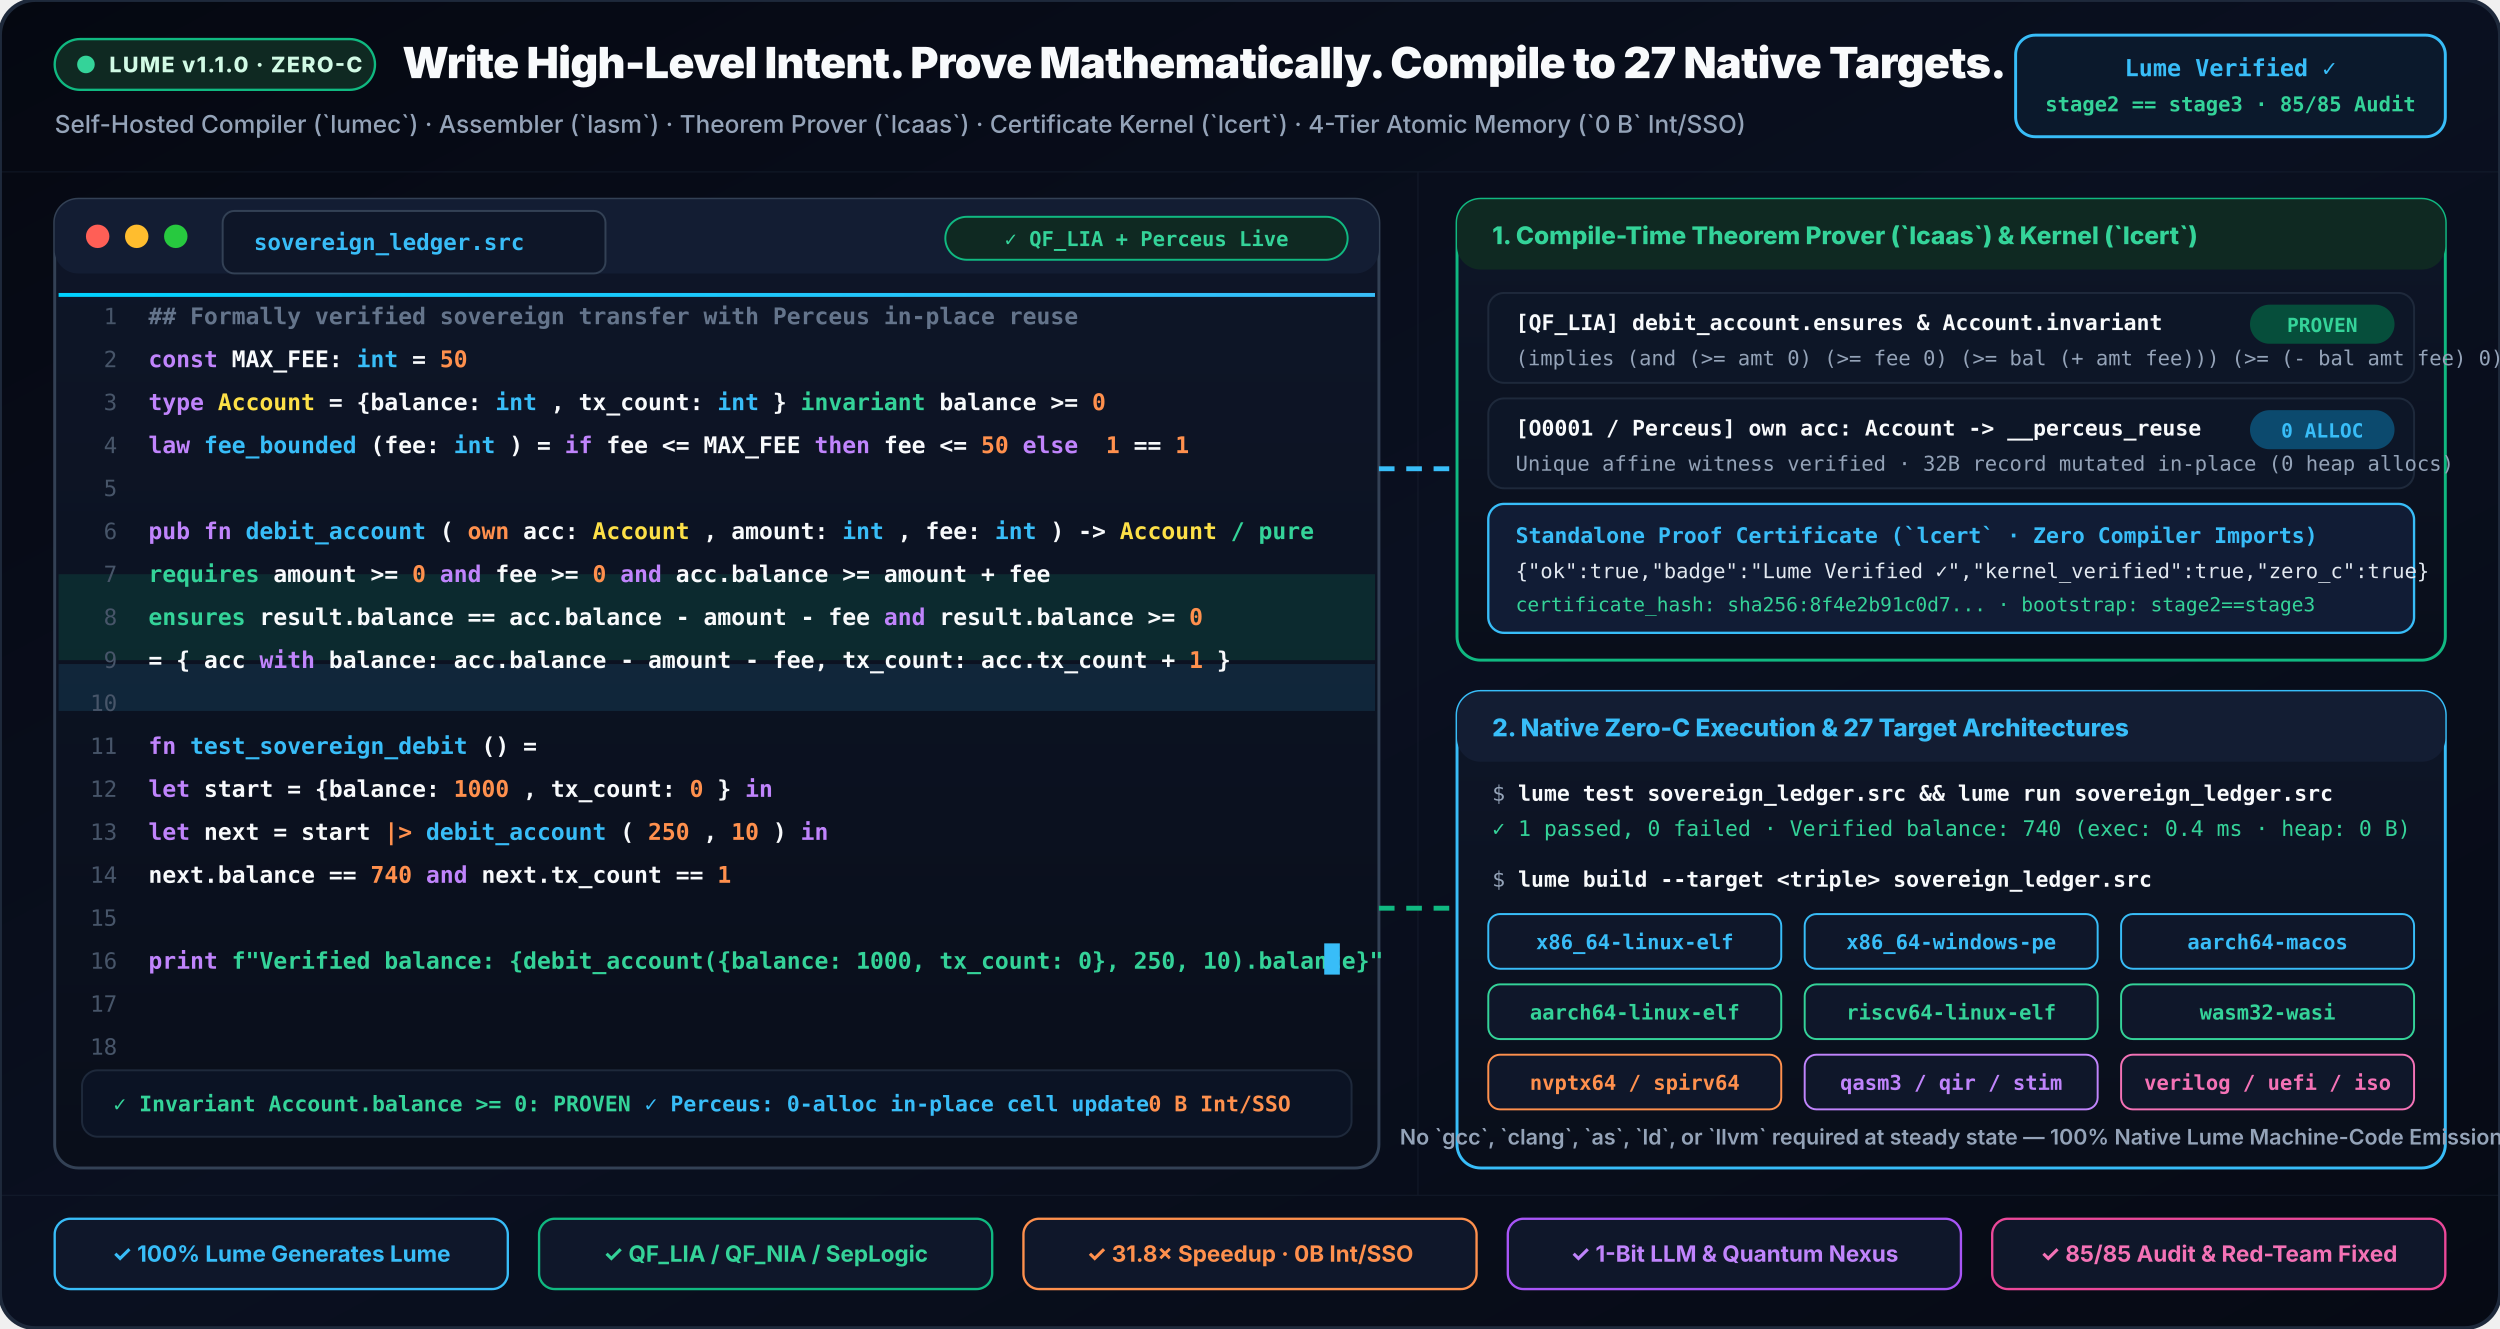
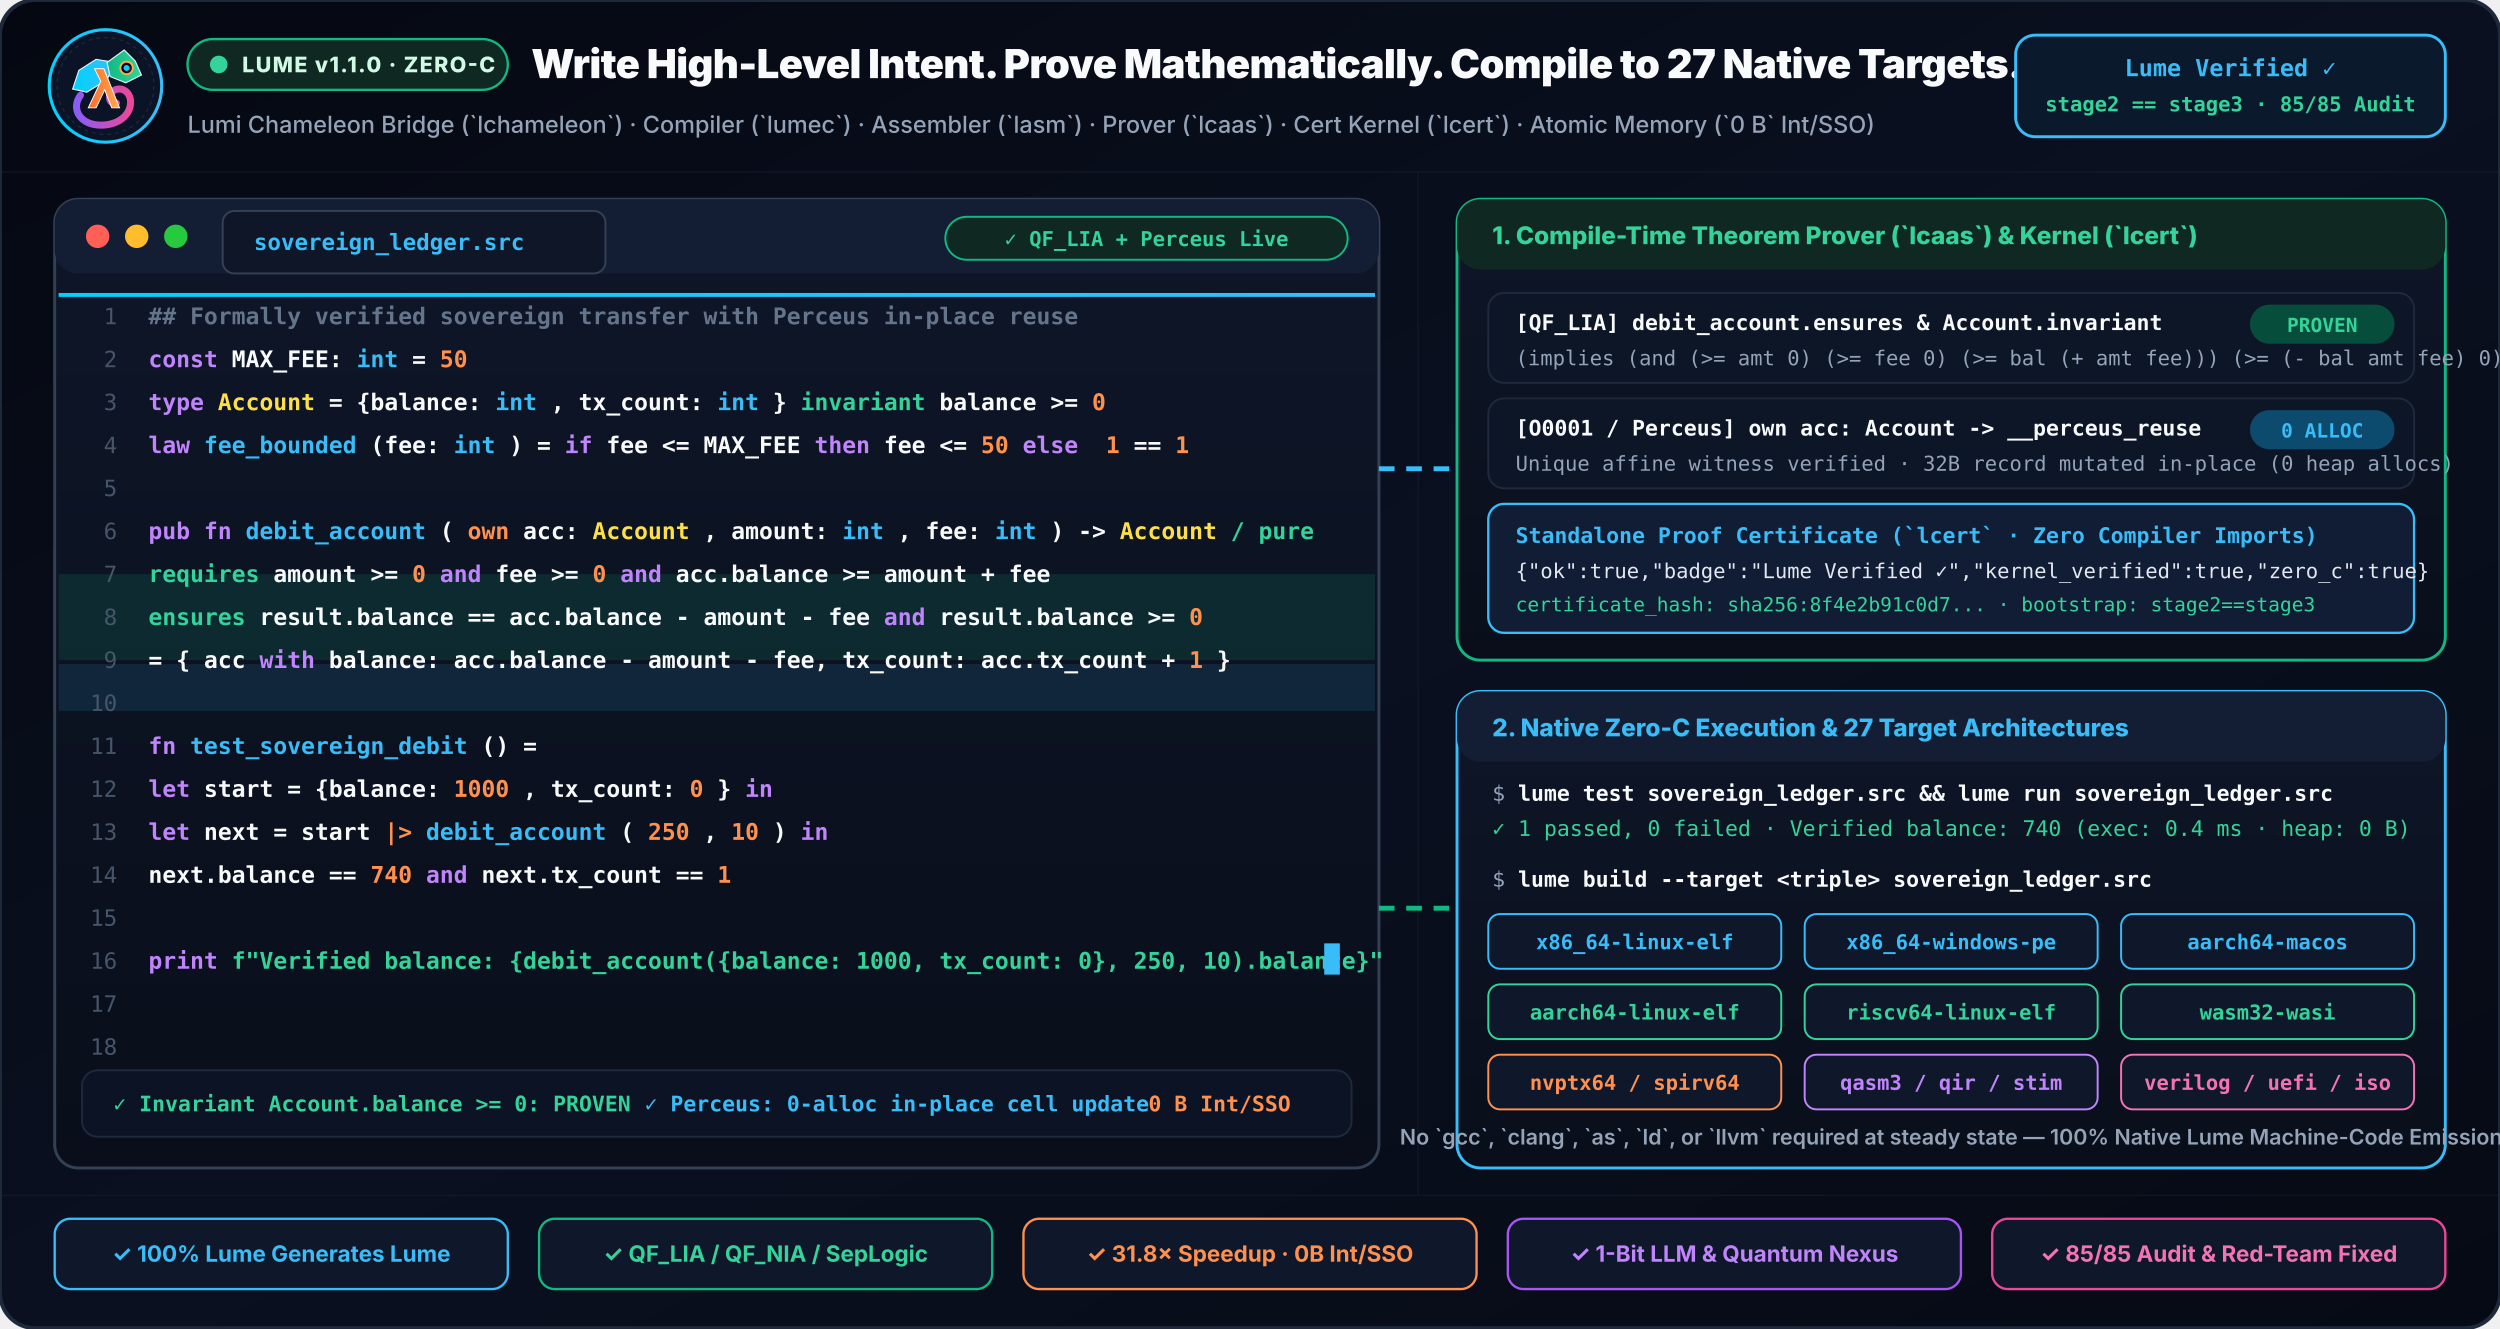
<svg xmlns="http://www.w3.org/2000/svg" viewBox="0 0 1280 680" width="100%" height="100%" role="img" aria-labelledby="heroTitle heroDesc">
  <defs>
    <linearGradient id="bgHero" x1="0%" y1="0%" x2="100%" y2="100%">
      <stop offset="0%" stop-color="#050811" />
      <stop offset="50%" stop-color="#0A1020" />
      <stop offset="100%" stop-color="#060A14" />
    </linearGradient>
    <linearGradient id="ideBg" x1="0%" y1="0%" x2="0%" y2="100%">
      <stop offset="0%" stop-color="#0E1628" />
      <stop offset="100%" stop-color="#090E1A" />
    </linearGradient>
    <linearGradient id="accentCyan" x1="0%" y1="0%" x2="100%" y2="0%">
      <stop offset="0%" stop-color="#00D2FF" />
      <stop offset="100%" stop-color="#38BDF8" />
    </linearGradient>
    <linearGradient id="accentEmerald" x1="0%" y1="0%" x2="100%" y2="0%">
      <stop offset="0%" stop-color="#10B981" />
      <stop offset="100%" stop-color="#34D399" />
    </linearGradient>
    <linearGradient id="accentOrange" x1="0%" y1="0%" x2="100%" y2="0%">
      <stop offset="0%" stop-color="#FF6B2B" />
      <stop offset="100%" stop-color="#FFAA4D" />
    </linearGradient>
    <linearGradient id="accentPurple" x1="0%" y1="0%" x2="100%" y2="0%">
      <stop offset="0%" stop-color="#8B5CF6" />
      <stop offset="100%" stop-color="#EC4899" />
    </linearGradient>
    <filter id="glowHero" x="-15%" y="-15%" width="130%" height="130%">
      <feGaussianBlur stdDeviation="3.5" result="blur" />
      <feComposite in="SourceGraphic" in2="blur" operator="over" />
    </filter>
    <style>
      .sans { font-family: -apple-system, BlinkMacSystemFont, 'Segoe UI', Inter, Roboto, Helvetica, Arial, sans-serif; }
      .mono { font-family: 'JetBrains Mono', 'Fira Code', Consolas, monospace; }

      @keyframes cursorBlink {
        0%, 49% { opacity: 1; }
        50%, 100% { opacity: 0; }
      }
      @keyframes scanSweep {
        0% { transform: translateY(0px); opacity: 0.0; }
        15% { opacity: 0.65; }
        85% { opacity: 0.65; }
        100% { transform: translateY(380px); opacity: 0.0; }
      }
      @keyframes pulseBadge {
        0%, 100% { transform: scale(1); opacity: 0.92; }
        50% { transform: scale(1.02); opacity: 1; }
      }
      @keyframes flowDash {
        to { stroke-dashoffset: -48; }
      }
      @keyframes highlightLine {
        0%, 100% { fill-opacity: 0.10; }
        50% { fill-opacity: 0.24; }
      }
      @keyframes fadeStep1 {
        0%, 10% { opacity: 0.25; }
        20%, 90% { opacity: 1; }
        100% { opacity: 0.25; }
      }
      @keyframes fadeStep2 {
        0%, 25% { opacity: 0.25; }
        35%, 90% { opacity: 1; }
        100% { opacity: 0.25; }
      }
      @keyframes fadeStep3 {
        0%, 40% { opacity: 0.25; }
        50%, 90% { opacity: 1; }
        100% { opacity: 0.25; }
      }

      .cursor { animation: cursorBlink 1.05s steps(1) infinite; }
      .prover-scan { animation: scanSweep 5.5s ease-in-out infinite; }
      .verified-pill { transform-box: fill-box; transform-origin: center; animation: pulseBadge 3.5s ease-in-out infinite; }
      .data-pipe { stroke-dasharray: 8 6; animation: flowDash 1.8s linear infinite; }
      .active-line { animation: highlightLine 3.2s ease-in-out infinite; }
      .step-1 { animation: fadeStep1 6s ease-in-out infinite; }
      .step-2 { animation: fadeStep2 6s ease-in-out infinite; }
      .step-3 { animation: fadeStep3 6s ease-in-out infinite; }

      @media (prefers-reduced-motion: reduce) {
        .cursor, .prover-scan, .verified-pill, .data-pipe, .active-line, .step-1, .step-2, .step-3 {
          animation: none !important;
        }
      }
    </style>
  </defs>
  <rect width="1280" height="680" rx="18" fill="url(#bgHero)" stroke="#1E293B" stroke-width="2" />
  <g stroke="#1E293B" stroke-width="0.6" opacity="0.4">
    <line x1="0" y1="88" x2="1280" y2="88" />
    <line x1="0" y1="612" x2="1280" y2="612" />
    <line x1="726" y1="88" x2="726" y2="612" />
  </g>
  <g class="sans">
-     <rect x="28" y="20" width="164" height="26" rx="13" fill="#0F2922" stroke="#10B981" stroke-width="1.2" />
-     <circle cx="44" cy="33" r="4.5" fill="#34D399" />
-     <text x="56" y="37" fill="#D1FAE5" font-size="11" font-weight="800" letter-spacing="0.7">LUME v1.1.0 · ZERO-C</text>
-     <text x="206" y="40" fill="#F8FAFC" font-size="22" font-weight="900" letter-spacing="-0.3">
+     <g transform="translate(22, 12) scale(0.4)">
+       <circle cx="80" cy="80" r="72" fill="#0B1326" stroke="url(#accentCyan)" stroke-width="4" />
+       <circle cx="80" cy="80" r="62" fill="none" stroke="#1E293B" stroke-width="1.5" stroke-dasharray="5 5" />
+       <path d="M 48 92 C 36 108, 46 128, 70 130 C 94 132, 114 118, 112 98 C 110 84, 96 80, 88 88 C 82 94, 86 104, 94 102" fill="none" stroke="url(#accentPurple)" stroke-width="9" stroke-linecap="round" />
+       <polygon points="38,84 46,60 68,46 92,50 82,72 56,88" fill="url(#accentCyan)" stroke="#E0F2FE" stroke-width="1.5" />
+       <polygon points="82,50 104,34 118,48 126,66 106,76 86,68" fill="url(#accentEmerald)" stroke="#E0F2FE" stroke-width="1.5" />
+       <circle cx="107" cy="57" r="8" fill="#050811" stroke="#FFAA4D" stroke-width="2.5" />
+       <circle cx="107" cy="57" r="3.8" fill="#00D2FF" />
+       <path d="M 66 58 L 78 58 L 98 108 L 88 108 L 79 85 L 68 108 L 58 108 L 74 74 L 66 58 Z" fill="url(#accentOrange)" stroke="#FFFFFF" stroke-width="1.2" />
+     </g>
+     <rect x="96" y="20" width="164" height="26" rx="13" fill="#0F2922" stroke="#10B981" stroke-width="1.2" />
+     <circle cx="112" cy="33" r="4.5" fill="#34D399" />
+     <text x="124" y="37" fill="#D1FAE5" font-size="11" font-weight="800" letter-spacing="0.7">LUME v1.1.0 · ZERO-C</text>
+     <text x="272" y="40" fill="#F8FAFC" font-size="20.5" font-weight="900" letter-spacing="-0.3">
      Write High-Level Intent. Prove Mathematically. Compile to 27 Native Targets.
    </text>
-     <text x="28" y="68" fill="#94A3B8" font-size="12.5" font-weight="500">
-       Self-Hosted Compiler (`lumec`) · Assembler (`lasm`) · Theorem Prover (`lcaas`) · Certificate Kernel (`lcert`) · 4-Tier Atomic Memory (`0 B` Int/SSO)
+     <text x="96" y="68" fill="#94A3B8" font-size="12" font-weight="500">
+       Lumi Chameleon Bridge (`lchameleon`) · Compiler (`lumec`) · Assembler (`lasm`) · Prover (`lcaas`) · Cert Kernel (`lcert`) · Atomic Memory (`0 B` Int/SSO)
    </text>
    <g class="verified-pill">
      <rect x="1032" y="18" width="220" height="52" rx="10" fill="#0B192C" stroke="#38BDF8" stroke-width="1.5" />
      <text x="1142" y="39" text-anchor="middle" fill="#38BDF8" class="mono" font-size="12" font-weight="800">Lume Verified ✓</text>
      <text x="1142" y="57" text-anchor="middle" fill="#34D399" class="mono" font-size="10.5" font-weight="700">stage2 == stage3 · 85/85 Audit</text>
    </g>
  </g>
  <g class="sans">
    <rect x="28" y="102" width="678" height="496" rx="12" fill="url(#ideBg)" stroke="#334155" stroke-width="1.5" />
    <rect x="28" y="102" width="678" height="38" rx="12" fill="#131D33" />
    <circle cx="50" cy="121" r="6" fill="#FF5F56" />
    <circle cx="70" cy="121" r="6" fill="#FFBD2E" />
    <circle cx="90" cy="121" r="6" fill="#27C93F" />
    <rect x="114" y="108" width="196" height="32" rx="6" fill="#0E1628" stroke="#334155" stroke-width="1" />
    <text x="130" y="128" fill="#38BDF8" class="mono" font-size="11.5" font-weight="700">sovereign_ledger.src</text>
    <rect x="484" y="111" width="206" height="22" rx="11" fill="#0F2922" stroke="#10B981" stroke-width="1" />
    <text x="587" y="126" text-anchor="middle" fill="#34D399" class="mono" font-size="10.5" font-weight="700">✓ QF_LIA + Perceus Live</text>
    <rect class="prover-scan" x="30" y="150" width="674" height="2" fill="url(#accentCyan)" />
    <rect class="active-line" x="30" y="294" width="674" height="44" fill="#10B981" fill-opacity="0.14" />
    <rect class="active-line" x="30" y="340" width="674" height="24" fill="#38BDF8" fill-opacity="0.12" />
  </g>
  <g class="mono" font-size="11.5" fill="#475569" text-anchor="end">
    <text x="60" y="166">1</text>
    <text x="60" y="188">2</text>
    <text x="60" y="210">3</text>
    <text x="60" y="232">4</text>
    <text x="60" y="254">5</text>
    <text x="60" y="276">6</text>
    <text x="60" y="298">7</text>
    <text x="60" y="320">8</text>
    <text x="60" y="342">9</text>
    <text x="60" y="364">10</text>
    <text x="60" y="386">11</text>
    <text x="60" y="408">12</text>
    <text x="60" y="430">13</text>
    <text x="60" y="452">14</text>
    <text x="60" y="474">15</text>
    <text x="60" y="496">16</text>
    <text x="60" y="518">17</text>
    <text x="60" y="540">18</text>
  </g>
  <g class="mono" font-size="11.8" font-weight="600">
    <text x="76" y="166" fill="#64748B">## Formally verified sovereign transfer with Perceus in-place reuse</text>
    <text x="76" y="188">
      <tspan fill="#C084FC">const</tspan>
      <tspan fill="#F8FAFC"> MAX_FEE: </tspan>
      <tspan fill="#38BDF8">int</tspan>
      <tspan fill="#F8FAFC"> = </tspan>
      <tspan fill="#FF904D">50</tspan>
    </text>
    <text x="76" y="210">
      <tspan fill="#C084FC">type</tspan>
      <tspan fill="#FDE047"> Account</tspan>
      <tspan fill="#F8FAFC"> = {balance: </tspan>
      <tspan fill="#38BDF8">int</tspan>
      <tspan fill="#F8FAFC">, tx_count: </tspan>
      <tspan fill="#38BDF8">int</tspan>
      <tspan fill="#F8FAFC">} </tspan>
      <tspan fill="#34D399">invariant</tspan>
      <tspan fill="#F8FAFC"> balance &gt;= </tspan>
      <tspan fill="#FF904D">0</tspan>
    </text>
    <text x="76" y="232">
      <tspan fill="#C084FC">law</tspan>
      <tspan fill="#38BDF8"> fee_bounded</tspan>
      <tspan fill="#F8FAFC">(fee: </tspan>
      <tspan fill="#38BDF8">int</tspan>
      <tspan fill="#F8FAFC">) = </tspan>
      <tspan fill="#C084FC">if</tspan>
      <tspan fill="#F8FAFC"> fee &lt;= MAX_FEE </tspan>
      <tspan fill="#C084FC">then</tspan>
      <tspan fill="#F8FAFC"> fee &lt;= </tspan>
      <tspan fill="#FF904D">50</tspan>
      <tspan fill="#C084FC"> else</tspan>
      <tspan fill="#F8FAFC"> </tspan>
      <tspan fill="#FF904D">1</tspan>
      <tspan fill="#F8FAFC"> == </tspan>
      <tspan fill="#FF904D">1</tspan>
    </text>
    <text x="76" y="276">
      <tspan fill="#C084FC">pub fn</tspan>
      <tspan fill="#38BDF8"> debit_account</tspan>
      <tspan fill="#F8FAFC">(</tspan>
      <tspan fill="#FF904D">own</tspan>
      <tspan fill="#F8FAFC"> acc: </tspan>
      <tspan fill="#FDE047">Account</tspan>
      <tspan fill="#F8FAFC">, amount: </tspan>
      <tspan fill="#38BDF8">int</tspan>
      <tspan fill="#F8FAFC">, fee: </tspan>
      <tspan fill="#38BDF8">int</tspan>
      <tspan fill="#F8FAFC">) -&gt; </tspan>
      <tspan fill="#FDE047">Account</tspan>
      <tspan fill="#34D399"> / pure</tspan>
    </text>
    <text x="76" y="298">
      <tspan fill="#34D399">  requires</tspan>
      <tspan fill="#F8FAFC"> amount &gt;= </tspan>
      <tspan fill="#FF904D">0</tspan>
      <tspan fill="#C084FC"> and</tspan>
      <tspan fill="#F8FAFC"> fee &gt;= </tspan>
      <tspan fill="#FF904D">0</tspan>
      <tspan fill="#C084FC"> and</tspan>
      <tspan fill="#F8FAFC"> acc.balance &gt;= amount + fee</tspan>
    </text>
    <text x="76" y="320">
      <tspan fill="#34D399">  ensures</tspan>
      <tspan fill="#F8FAFC">  result.balance == acc.balance - amount - fee </tspan>
      <tspan fill="#C084FC">and</tspan>
      <tspan fill="#F8FAFC"> result.balance &gt;= </tspan>
      <tspan fill="#FF904D">0</tspan>
    </text>
    <text x="76" y="342">
      <tspan fill="#F8FAFC">= { acc </tspan>
      <tspan fill="#C084FC">with</tspan>
      <tspan fill="#F8FAFC"> balance: acc.balance - amount - fee, tx_count: acc.tx_count + </tspan>
      <tspan fill="#FF904D">1</tspan>
      <tspan fill="#F8FAFC"> }</tspan>
    </text>
    <text x="76" y="386">
      <tspan fill="#C084FC">fn</tspan>
      <tspan fill="#38BDF8"> test_sovereign_debit</tspan>
      <tspan fill="#F8FAFC">() =</tspan>
    </text>
    <text x="76" y="408">
      <tspan fill="#C084FC">  let</tspan>
      <tspan fill="#F8FAFC"> start = {balance: </tspan>
      <tspan fill="#FF904D">1000</tspan>
      <tspan fill="#F8FAFC">, tx_count: </tspan>
      <tspan fill="#FF904D">0</tspan>
      <tspan fill="#F8FAFC">} </tspan>
      <tspan fill="#C084FC">in</tspan>
    </text>
    <text x="76" y="430">
      <tspan fill="#C084FC">  let</tspan>
      <tspan fill="#F8FAFC"> next  = start </tspan>
      <tspan fill="#FF904D">|&gt;</tspan>
      <tspan fill="#38BDF8"> debit_account</tspan>
      <tspan fill="#F8FAFC">(</tspan>
      <tspan fill="#FF904D">250</tspan>
      <tspan fill="#F8FAFC">, </tspan>
      <tspan fill="#FF904D">10</tspan>
      <tspan fill="#F8FAFC">) </tspan>
      <tspan fill="#C084FC">in</tspan>
    </text>
    <text x="76" y="452">
      <tspan fill="#F8FAFC">  next.balance == </tspan>
      <tspan fill="#FF904D">740</tspan>
      <tspan fill="#C084FC"> and</tspan>
      <tspan fill="#F8FAFC"> next.tx_count == </tspan>
      <tspan fill="#FF904D">1</tspan>
    </text>
    <text x="76" y="496">
      <tspan fill="#C084FC">print</tspan>
      <tspan fill="#34D399"> f"Verified balance: {debit_account({balance: 1000, tx_count: 0}, 250, 10).balance}"</tspan>
    </text>
    <rect class="cursor" x="678" y="483" width="8" height="16" fill="#38BDF8" />
    <rect x="42" y="548" width="650" height="34" rx="8" fill="#0B1324" stroke="#1E293B" stroke-width="1" />
    <text x="58" y="569" fill="#34D399" font-size="11" font-weight="700">✓ Invariant Account.balance &gt;= 0: PROVEN</text>
    <text x="330" y="569" fill="#38BDF8" font-size="11" font-weight="700">✓ Perceus: 0-alloc in-place cell update</text>
    <text x="588" y="569" fill="#FF904D" font-size="11" font-weight="700">0 B Int/SSO</text>
  </g>
  <path class="data-pipe" d="M 706 240 L 746 240" stroke="#38BDF8" stroke-width="2.5" fill="none" />
  <path class="data-pipe" d="M 706 465 L 746 465" stroke="#10B981" stroke-width="2.5" fill="none" />
  <g class="sans">
    <rect x="746" y="102" width="506" height="236" rx="12" fill="url(#ideBg)" stroke="#10B981" stroke-width="1.5" />
    <rect x="746" y="102" width="506" height="36" rx="12" fill="#0F2922" />
    <text x="764" y="125" fill="#34D399" font-size="12.5" font-weight="800">
      1. Compile-Time Theorem Prover (`lcaas`) &amp; Kernel (`lcert`)
    </text>
    <g class="step-1">
      <rect x="762" y="150" width="474" height="46" rx="8" fill="#0D1627" stroke="#1E293B" stroke-width="1" />
      <text x="776" y="169" fill="#F8FAFC" class="mono" font-size="11" font-weight="700">[QF_LIA] debit_account.ensures &amp; Account.invariant</text>
      <text x="776" y="187" fill="#94A3B8" class="mono" font-size="10.5">(implies (and (&gt;= amt 0) (&gt;= fee 0) (&gt;= bal (+ amt fee))) (&gt;= (- bal amt fee) 0))</text>
      <rect x="1152" y="156" width="74" height="20" rx="10" fill="#064E3B" />
      <text x="1189" y="170" text-anchor="middle" fill="#34D399" class="mono" font-size="10" font-weight="800">PROVEN</text>
    </g>
    <g class="step-2">
      <rect x="762" y="204" width="474" height="46" rx="8" fill="#0D1627" stroke="#1E293B" stroke-width="1" />
      <text x="776" y="223" fill="#F8FAFC" class="mono" font-size="11" font-weight="700">[O0001 / Perceus] own acc: Account -&gt; __perceus_reuse</text>
      <text x="776" y="241" fill="#94A3B8" class="mono" font-size="10.5">Unique affine witness verified · 32B record mutated in-place (0 heap allocs)</text>
      <rect x="1152" y="210" width="74" height="20" rx="10" fill="#0C4A6E" />
      <text x="1189" y="224" text-anchor="middle" fill="#38BDF8" class="mono" font-size="10" font-weight="800">0 ALLOC</text>
    </g>
    <g class="step-3">
      <rect x="762" y="258" width="474" height="66" rx="8" fill="#111C35" stroke="#38BDF8" stroke-width="1.2" />
      <text x="776" y="278" fill="#38BDF8" class="mono" font-size="11" font-weight="800">Standalone Proof Certificate (`lcert` · Zero Compiler Imports)</text>
      <text x="776" y="296" fill="#E2E8F0" class="mono" font-size="10.5">{"ok":true,"badge":"Lume Verified ✓","kernel_verified":true,"zero_c":true}</text>
      <text x="776" y="313" fill="#34D399" class="mono" font-size="10">certificate_hash: sha256:8f4e2b91c0d7... · bootstrap: stage2==stage3</text>
    </g>
  </g>
  <g class="sans">
    <rect x="746" y="354" width="506" height="244" rx="12" fill="url(#ideBg)" stroke="#38BDF8" stroke-width="1.5" />
    <rect x="746" y="354" width="506" height="36" rx="12" fill="#131D33" />
    <text x="764" y="377" fill="#38BDF8" font-size="12.5" font-weight="800">
      2. Native Zero-C Execution &amp; 27 Target Architectures
    </text>
    <g class="mono" font-size="11">
      <text x="764" y="410" fill="#94A3B8">$ <tspan fill="#F8FAFC" font-weight="700">lume test sovereign_ledger.src &amp;&amp; lume run sovereign_ledger.src</tspan>
      </text>
      <text x="764" y="428" fill="#34D399">✓ 1 passed, 0 failed · Verified balance: 740 (exec: 0.4 ms · heap: 0 B)</text>
      <text x="764" y="454" fill="#94A3B8">$ <tspan fill="#F8FAFC" font-weight="700">lume build --target &lt;triple&gt; sovereign_ledger.src</tspan>
      </text>
    </g>
    <g class="mono" font-size="10.5" font-weight="700" text-anchor="middle">
      <rect x="762" y="468" width="150" height="28" rx="6" fill="#0F172A" stroke="#38BDF8" stroke-width="1" />
      <text x="837" y="486" fill="#38BDF8">x86_64-linux-elf</text>
      <rect x="924" y="468" width="150" height="28" rx="6" fill="#0F172A" stroke="#38BDF8" stroke-width="1" />
      <text x="999" y="486" fill="#38BDF8">x86_64-windows-pe</text>
      <rect x="1086" y="468" width="150" height="28" rx="6" fill="#0F172A" stroke="#38BDF8" stroke-width="1" />
      <text x="1161" y="486" fill="#38BDF8">aarch64-macos</text>
      <rect x="762" y="504" width="150" height="28" rx="6" fill="#0F172A" stroke="#34D399" stroke-width="1" />
      <text x="837" y="522" fill="#34D399">aarch64-linux-elf</text>
      <rect x="924" y="504" width="150" height="28" rx="6" fill="#0F172A" stroke="#34D399" stroke-width="1" />
      <text x="999" y="522" fill="#34D399">riscv64-linux-elf</text>
      <rect x="1086" y="504" width="150" height="28" rx="6" fill="#0F172A" stroke="#34D399" stroke-width="1" />
      <text x="1161" y="522" fill="#34D399">wasm32-wasi</text>
      <rect x="762" y="540" width="150" height="28" rx="6" fill="#0F172A" stroke="#FF904D" stroke-width="1" />
      <text x="837" y="558" fill="#FF904D">nvptx64 / spirv64</text>
      <rect x="924" y="540" width="150" height="28" rx="6" fill="#0F172A" stroke="#C084FC" stroke-width="1" />
      <text x="999" y="558" fill="#C084FC">qasm3 / qir / stim</text>
      <rect x="1086" y="540" width="150" height="28" rx="6" fill="#0F172A" stroke="#F472B6" stroke-width="1" />
      <text x="1161" y="558" fill="#F472B6">verilog / uefi / iso</text>
    </g>
    <text x="999" y="586" text-anchor="middle" fill="#94A3B8" class="sans" font-size="11" font-weight="600">
      No `gcc`, `clang`, `as`, `ld`, or `llvm` required at steady state — 100% Native Lume Machine-Code Emission
    </text>
  </g>
  <g class="sans" font-size="11.5" font-weight="700" text-anchor="middle">
    <rect x="28" y="624" width="232" height="36" rx="8" fill="#0F172A" stroke="#38BDF8" stroke-width="1.2" />
    <text x="144" y="646" fill="#38BDF8">✓ 100% Lume Generates Lume</text>
    <rect x="276" y="624" width="232" height="36" rx="8" fill="#0F172A" stroke="#10B981" stroke-width="1.2" />
    <text x="392" y="646" fill="#34D399">✓ QF_LIA / QF_NIA / SepLogic</text>
    <rect x="524" y="624" width="232" height="36" rx="8" fill="#0F172A" stroke="#FF904D" stroke-width="1.2" />
    <text x="640" y="646" fill="#FF904D">✓ 31.8× Speedup · 0B Int/SSO</text>
    <rect x="772" y="624" width="232" height="36" rx="8" fill="#0F172A" stroke="#A855F7" stroke-width="1.2" />
    <text x="888" y="646" fill="#C084FC">✓ 1-Bit LLM &amp; Quantum Nexus</text>
    <rect x="1020" y="624" width="232" height="36" rx="8" fill="#0F172A" stroke="#EC4899" stroke-width="1.2" />
    <text x="1136" y="646" fill="#F472B6">✓ 85/85 Audit &amp; Red-Team Fixed</text>
  </g>
</svg>
